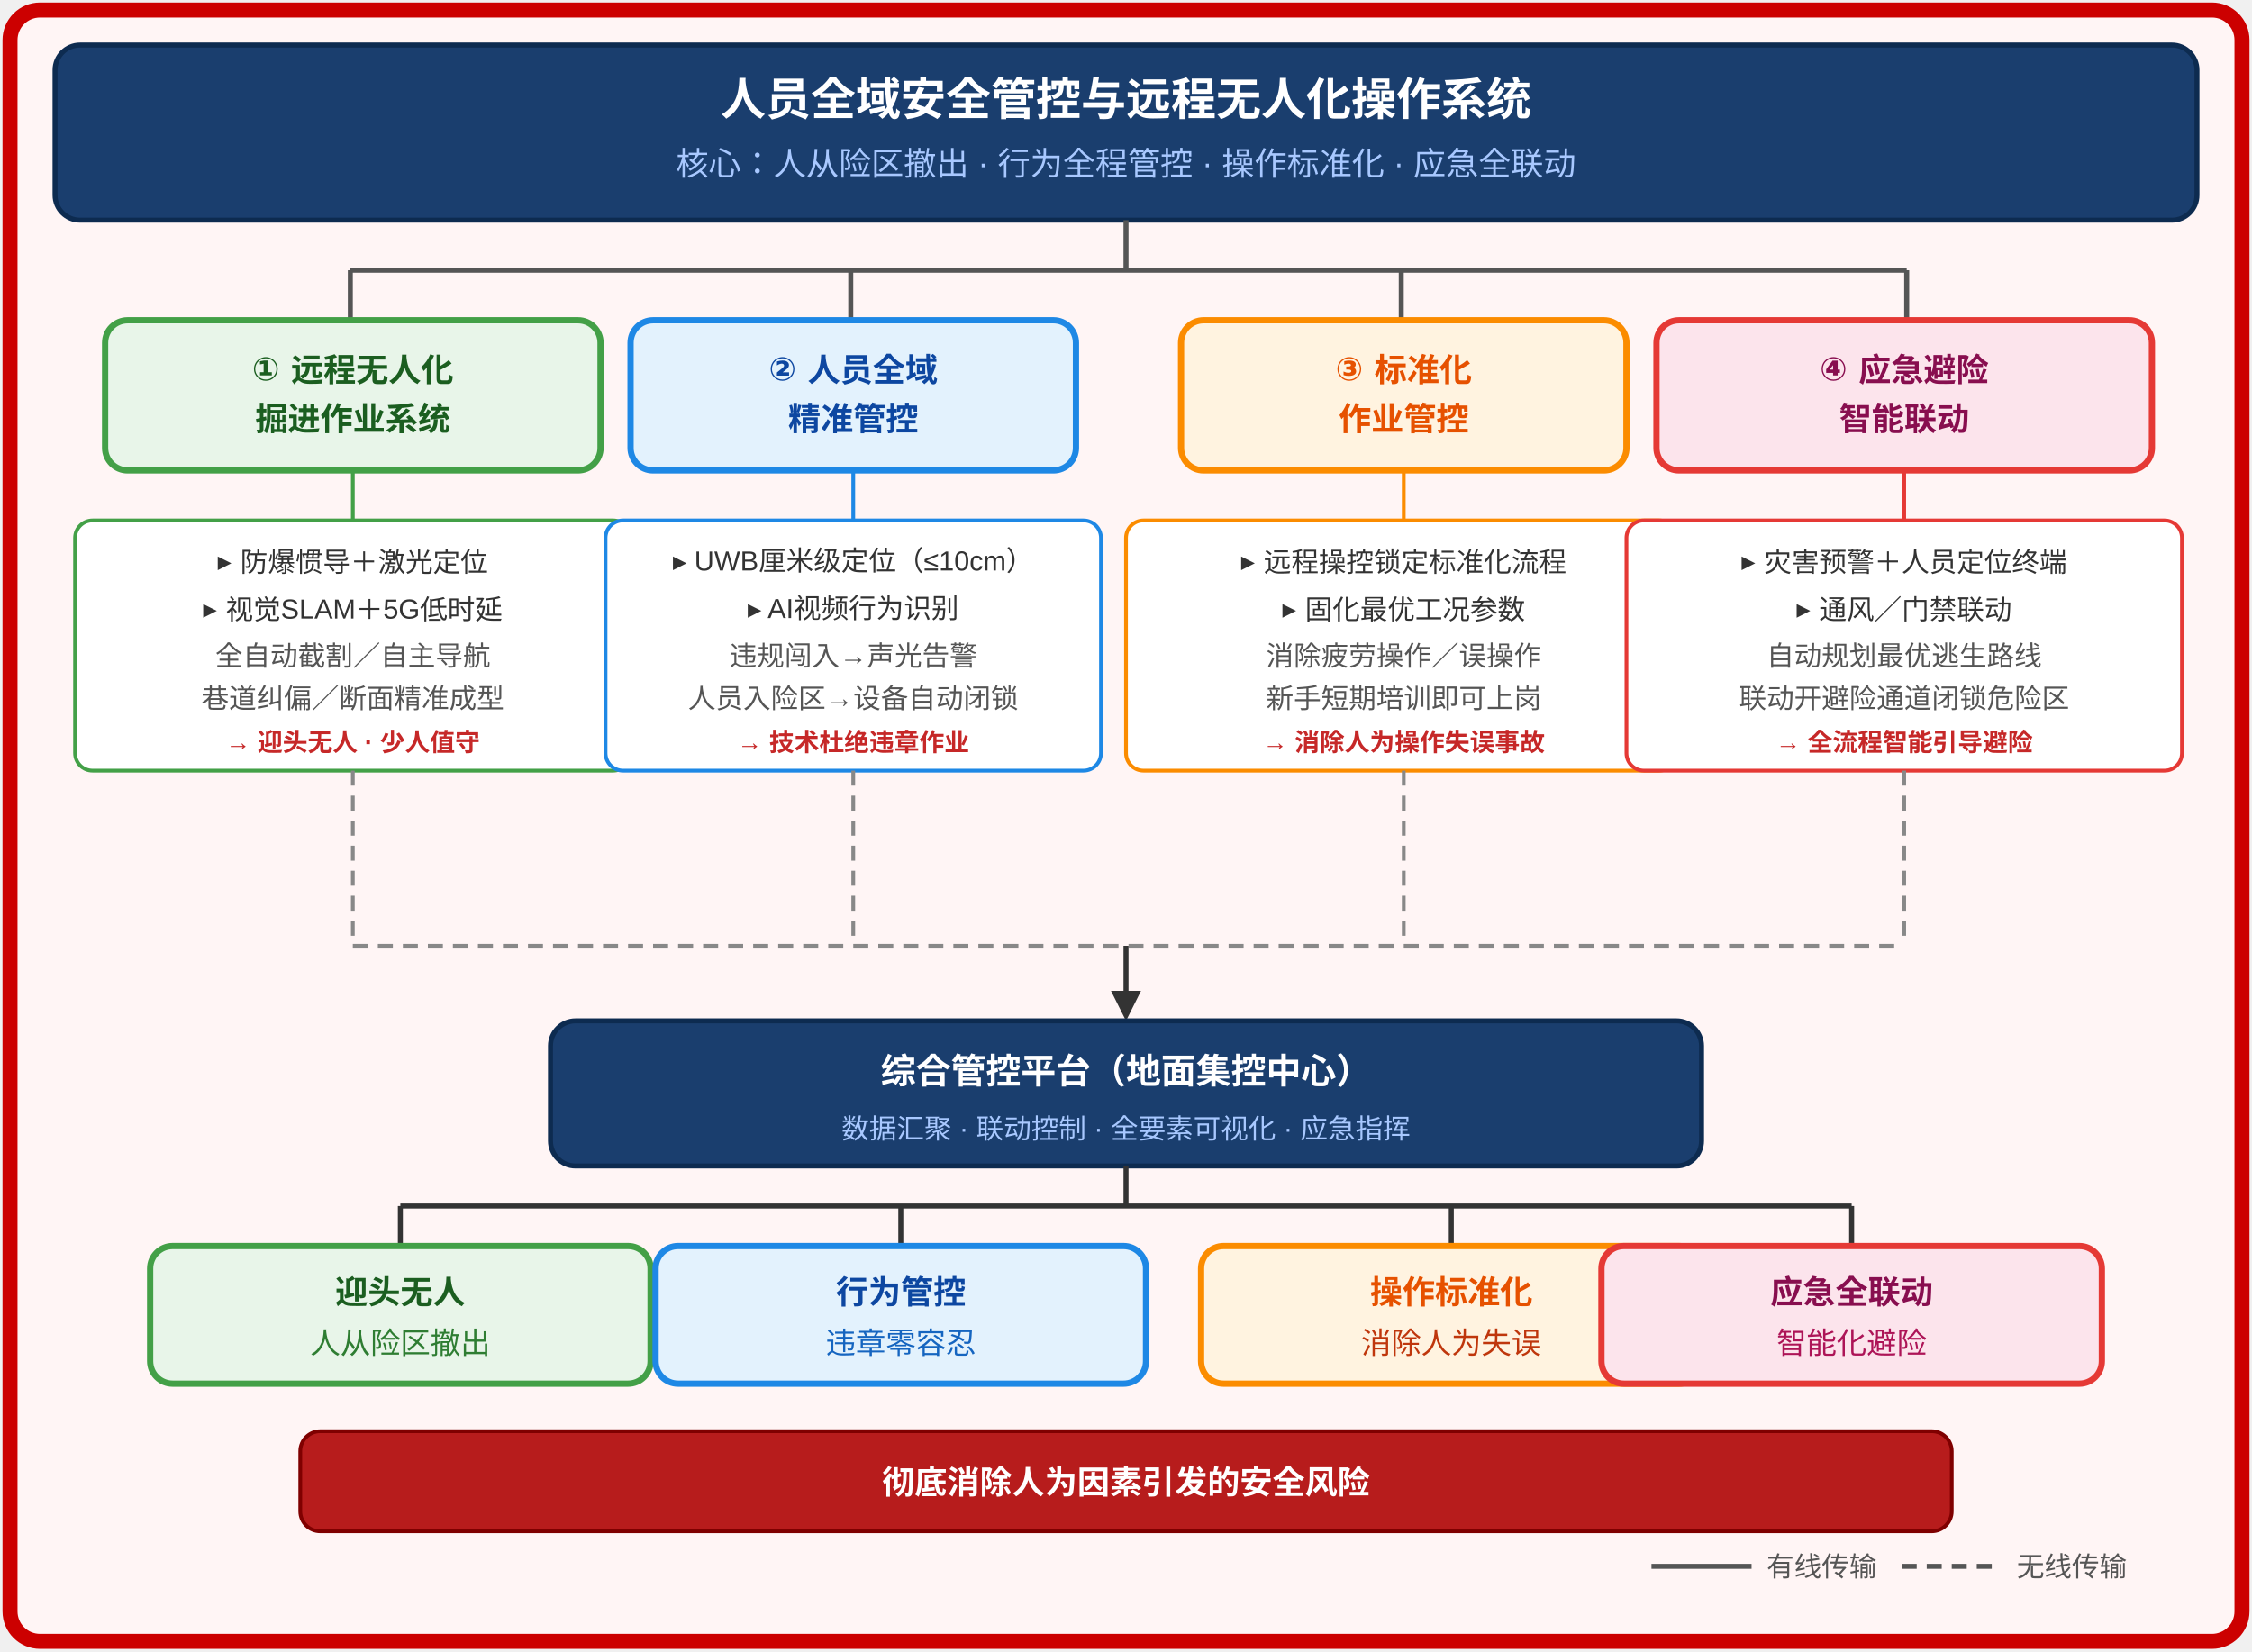
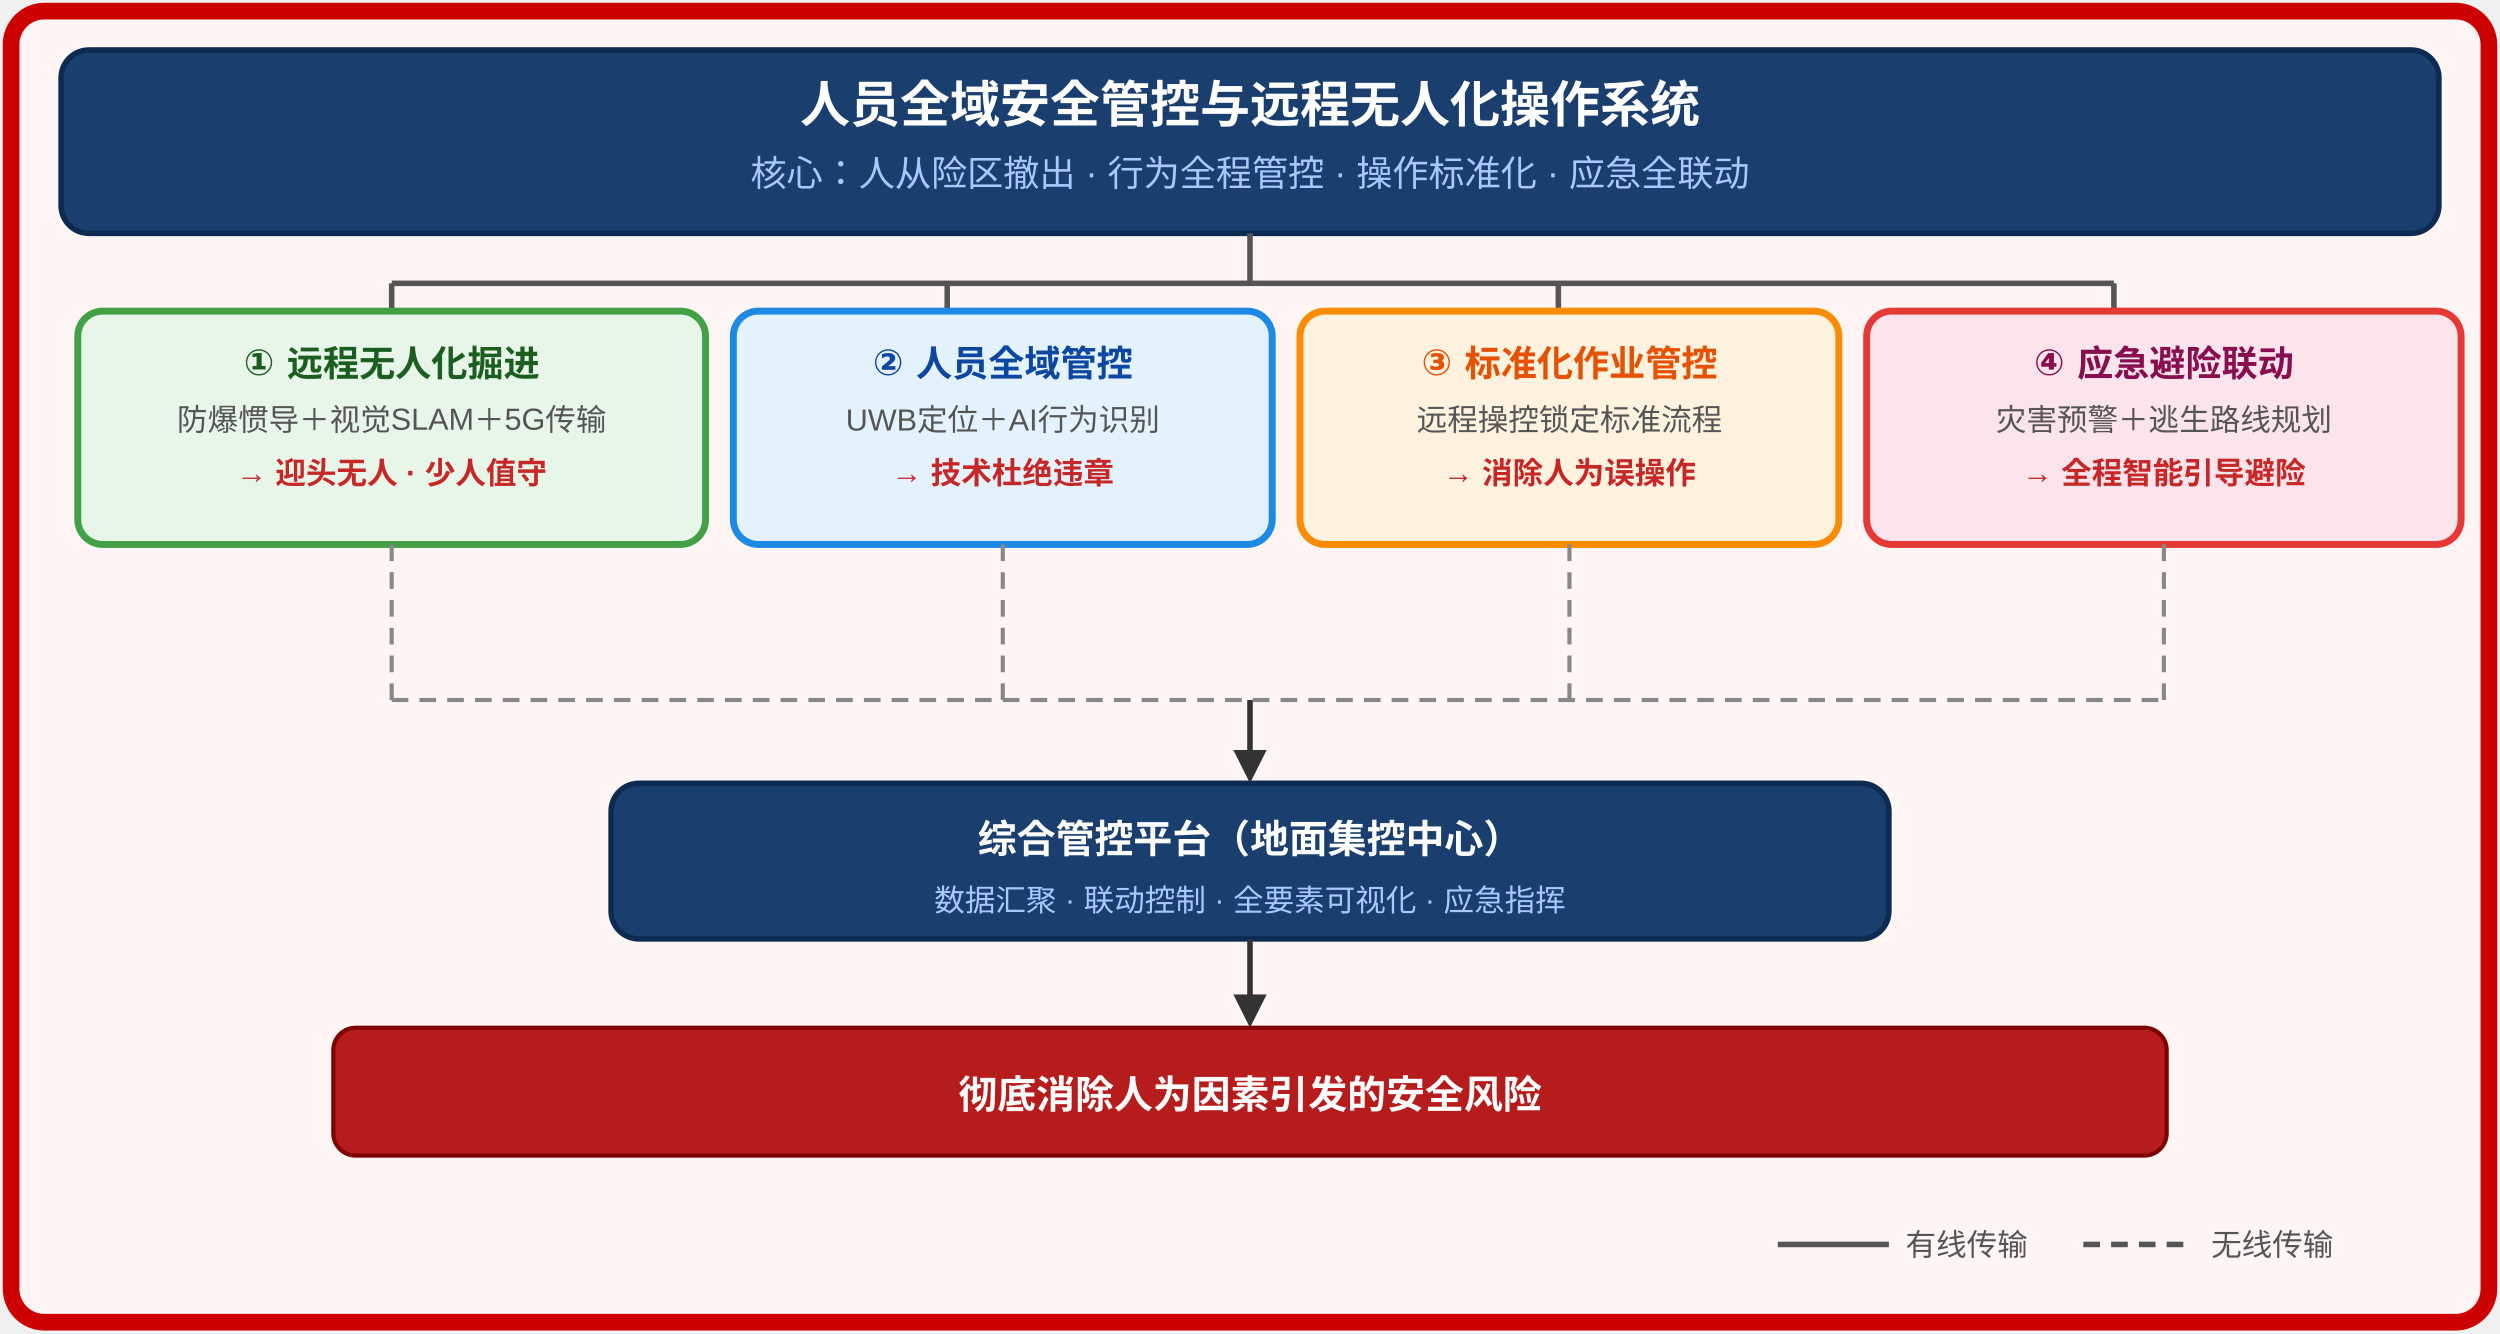
- <svg xmlns="http://www.w3.org/2000/svg" width="900" height="660" font-family="Microsoft YaHei, SimHei, Arial, sans-serif">
-   <rect x="4" y="4" width="892" height="652" rx="12" fill="#fff5f5" />
-   <rect x="4" y="4" width="892" height="652" rx="12" fill="none" stroke="#cc0000" stroke-width="6" />
-   <rect x="22" y="18" width="856" height="70" rx="10" fill="#1a3e6e" stroke="#0d2b50" stroke-width="2" />
-   <text x="450" y="46" text-anchor="middle" font-size="18" fill="white" font-weight="bold">人员全域安全管控与远程无人化操作系统</text>
-   <text x="450" y="70" text-anchor="middle" font-size="13" fill="#a8c8ff">核心：人从险区撤出 · 行为全程管控 · 操作标准化 · 应急全联动</text>
-   <line x1="450" y1="88" x2="450" y2="108" stroke="#555" stroke-width="2" />
-   <line x1="140" y1="108" x2="762" y2="108" stroke="#555" stroke-width="2" />
-   <line x1="140" y1="108" x2="140" y2="128" stroke="#555" stroke-width="2" />
-   <line x1="340" y1="108" x2="340" y2="128" stroke="#555" stroke-width="2" />
-   <line x1="560" y1="108" x2="560" y2="128" stroke="#555" stroke-width="2" />
-   <line x1="762" y1="108" x2="762" y2="128" stroke="#555" stroke-width="2" />
-   <rect x="42" y="128" width="198" height="60" rx="9" fill="#e8f5e9" stroke="#43a047" stroke-width="2.5" />
-   <text x="141" y="152" text-anchor="middle" font-size="13" fill="#1b5e20" font-weight="bold">① 远程无人化</text>
-   <text x="141" y="172" text-anchor="middle" font-size="13" fill="#1b5e20" font-weight="bold">掘进作业系统</text>
-   <rect x="252" y="128" width="178" height="60" rx="9" fill="#e3f2fd" stroke="#1e88e5" stroke-width="2.5" />
-   <text x="341" y="152" text-anchor="middle" font-size="13" fill="#0d47a1" font-weight="bold">② 人员全域</text>
-   <text x="341" y="172" text-anchor="middle" font-size="13" fill="#0d47a1" font-weight="bold">精准管控</text>
-   <rect x="472" y="128" width="178" height="60" rx="9" fill="#fff3e0" stroke="#fb8c00" stroke-width="2.5" />
-   <text x="561" y="152" text-anchor="middle" font-size="13" fill="#e65100" font-weight="bold">③ 标准化</text>
-   <text x="561" y="172" text-anchor="middle" font-size="13" fill="#e65100" font-weight="bold">作业管控</text>
-   <rect x="662" y="128" width="198" height="60" rx="9" fill="#fce4ec" stroke="#e53935" stroke-width="2.5" />
-   <text x="761" y="152" text-anchor="middle" font-size="13" fill="#880e4f" font-weight="bold">④ 应急避险</text>
-   <text x="761" y="172" text-anchor="middle" font-size="13" fill="#880e4f" font-weight="bold">智能联动</text>
-   <line x1="141" y1="188" x2="141" y2="208" stroke="#43a047" stroke-width="1.5" />
-   <rect x="30" y="208" width="222" height="100" rx="7" fill="white" stroke="#43a047" stroke-width="1.5" />
-   <text x="141" y="228" text-anchor="middle" font-size="11" fill="#333">▸ 防爆惯导＋激光定位</text>
-   <text x="141" y="247" text-anchor="middle" font-size="11" fill="#333">▸ 视觉SLAM＋5G低时延</text>
-   <text x="141" y="266" text-anchor="middle" font-size="11" fill="#555">全自动截割／自主导航</text>
-   <text x="141" y="283" text-anchor="middle" font-size="11" fill="#555">巷道纠偏／断面精准成型</text>
-   <text x="141" y="300" text-anchor="middle" font-size="10" fill="#c62828" font-weight="bold">→ 迎头无人 · 少人值守</text>
-   <line x1="341" y1="188" x2="341" y2="208" stroke="#1e88e5" stroke-width="1.5" />
-   <rect x="242" y="208" width="198" height="100" rx="7" fill="white" stroke="#1e88e5" stroke-width="1.5" />
-   <text x="341" y="228" text-anchor="middle" font-size="11" fill="#333">▸ UWB厘米级定位（≤10cm）</text>
-   <text x="341" y="247" text-anchor="middle" font-size="11" fill="#333">▸ AI视频行为识别</text>
-   <text x="341" y="266" text-anchor="middle" font-size="11" fill="#555">违规闯入→声光告警</text>
-   <text x="341" y="283" text-anchor="middle" font-size="11" fill="#555">人员入险区→设备自动闭锁</text>
-   <text x="341" y="300" text-anchor="middle" font-size="10" fill="#c62828" font-weight="bold">→ 技术杜绝违章作业</text>
-   <line x1="561" y1="188" x2="561" y2="208" stroke="#fb8c00" stroke-width="1.5" />
-   <rect x="450" y="208" width="220" height="100" rx="7" fill="white" stroke="#fb8c00" stroke-width="1.5" />
-   <text x="561" y="228" text-anchor="middle" font-size="11" fill="#333">▸ 远程操控锁定标准化流程</text>
-   <text x="561" y="247" text-anchor="middle" font-size="11" fill="#333">▸ 固化最优工况参数</text>
-   <text x="561" y="266" text-anchor="middle" font-size="11" fill="#555">消除疲劳操作／误操作</text>
-   <text x="561" y="283" text-anchor="middle" font-size="11" fill="#555">新手短期培训即可上岗</text>
-   <text x="561" y="300" text-anchor="middle" font-size="10" fill="#c62828" font-weight="bold">→ 消除人为操作失误事故</text>
-   <line x1="761" y1="188" x2="761" y2="208" stroke="#e53935" stroke-width="1.5" />
-   <rect x="650" y="208" width="222" height="100" rx="7" fill="white" stroke="#e53935" stroke-width="1.5" />
-   <text x="761" y="228" text-anchor="middle" font-size="11" fill="#333">▸ 灾害预警＋人员定位终端</text>
-   <text x="761" y="247" text-anchor="middle" font-size="11" fill="#333">▸ 通风／门禁联动</text>
-   <text x="761" y="266" text-anchor="middle" font-size="11" fill="#555">自动规划最优逃生路线</text>
-   <text x="761" y="283" text-anchor="middle" font-size="11" fill="#555">联动开避险通道闭锁危险区</text>
-   <text x="761" y="300" text-anchor="middle" font-size="10" fill="#c62828" font-weight="bold">→ 全流程智能引导避险</text>
-   <line x1="141" y1="308" x2="141" y2="378" stroke="#888" stroke-width="1.5" stroke-dasharray="6,4" />
-   <line x1="341" y1="308" x2="341" y2="378" stroke="#888" stroke-width="1.5" stroke-dasharray="6,4" />
-   <line x1="561" y1="308" x2="561" y2="378" stroke="#888" stroke-width="1.5" stroke-dasharray="6,4" />
-   <line x1="761" y1="308" x2="761" y2="378" stroke="#888" stroke-width="1.5" stroke-dasharray="6,4" />
-   <line x1="141" y1="378" x2="761" y2="378" stroke="#888" stroke-width="1.5" stroke-dasharray="6,4" />
-   <line x1="450" y1="378" x2="450" y2="398" stroke="#333" stroke-width="2" />
-   <polygon points="444,396 456,396 450,408" fill="#333" />
-   <rect x="220" y="408" width="460" height="58" rx="10" fill="#1a3e6e" stroke="#0d2b50" stroke-width="2" />
-   <text x="450" y="433" text-anchor="middle" font-size="14" fill="white" font-weight="bold">综合管控平台（地面集控中心）</text>
-   <text x="450" y="455" text-anchor="middle" font-size="11" fill="#a8c8ff">数据汇聚 · 联动控制 · 全要素可视化 · 应急指挥</text>
-   <line x1="450" y1="466" x2="450" y2="482" stroke="#333" stroke-width="2" />
-   <line x1="160" y1="482" x2="740" y2="482" stroke="#333" stroke-width="2" />
-   <line x1="160" y1="482" x2="160" y2="498" stroke="#333" stroke-width="2" />
-   <line x1="360" y1="482" x2="360" y2="498" stroke="#333" stroke-width="2" />
-   <line x1="580" y1="482" x2="580" y2="498" stroke="#333" stroke-width="2" />
-   <line x1="740" y1="482" x2="740" y2="498" stroke="#333" stroke-width="2" />
-   <rect x="60" y="498" width="200" height="55" rx="9" fill="#e8f5e9" stroke="#43a047" stroke-width="2.5" />
-   <text x="160" y="521" text-anchor="middle" font-size="13" fill="#1b5e20" font-weight="bold">迎头无人</text>
-   <text x="160" y="541" text-anchor="middle" font-size="12" fill="#2e7d32">人从险区撤出</text>
-   <rect x="262" y="498" width="196" height="55" rx="9" fill="#e3f2fd" stroke="#1e88e5" stroke-width="2.5" />
-   <text x="360" y="521" text-anchor="middle" font-size="13" fill="#0d47a1" font-weight="bold">行为管控</text>
-   <text x="360" y="541" text-anchor="middle" font-size="12" fill="#1565c0">违章零容忍</text>
-   <rect x="480" y="498" width="200" height="55" rx="9" fill="#fff3e0" stroke="#fb8c00" stroke-width="2.5" />
-   <text x="580" y="521" text-anchor="middle" font-size="13" fill="#e65100" font-weight="bold">操作标准化</text>
-   <text x="580" y="541" text-anchor="middle" font-size="12" fill="#bf360c">消除人为失误</text>
-   <rect x="640" y="498" width="200" height="55" rx="9" fill="#fce4ec" stroke="#e53935" stroke-width="2.5" />
-   <text x="740" y="521" text-anchor="middle" font-size="13" fill="#880e4f" font-weight="bold">应急全联动</text>
-   <text x="740" y="541" text-anchor="middle" font-size="12" fill="#ad1457">智能化避险</text>
-   <rect x="120" y="572" width="660" height="40" rx="8" fill="#b71c1c" stroke="#7f0000" stroke-width="1.5" />
-   <text x="450" y="597" text-anchor="middle" font-size="13" fill="white" font-weight="bold">彻底消除人为因素引发的安全风险</text>
-   <line x1="660" y1="626" x2="700" y2="626" stroke="#555" stroke-width="2" />
-   <text x="706" y="630" font-size="11" fill="#555">有线传输</text>
-   <line x1="760" y1="626" x2="800" y2="626" stroke="#555" stroke-width="2" stroke-dasharray="6,4" />
-   <text x="806" y="630" font-size="11" fill="#555">无线传输</text>
+ <svg xmlns="http://www.w3.org/2000/svg" width="900" height="480" font-family="Microsoft YaHei, SimHei, Arial, sans-serif">
+   <rect x="4" y="4" width="892" height="472" rx="12" fill="#fff5f5" />
+   <rect x="4" y="4" width="892" height="472" rx="12" fill="none" stroke="#cc0000" stroke-width="6" />
+   <rect x="22" y="18" width="856" height="66" rx="10" fill="#1a3e6e" stroke="#0d2b50" stroke-width="2" />
+   <text x="450" y="44" text-anchor="middle" font-size="18" fill="white" font-weight="bold">人员全域安全管控与远程无人化操作系统</text>
+   <text x="450" y="67" text-anchor="middle" font-size="13" fill="#a8c8ff">核心：人从险区撤出 · 行为全程管控 · 操作标准化 · 应急全联动</text>
+   <line x1="450" y1="84" x2="450" y2="102" stroke="#555" stroke-width="2" />
+   <line x1="141" y1="102" x2="761" y2="102" stroke="#555" stroke-width="2" />
+   <line x1="141" y1="102" x2="141" y2="112" stroke="#555" stroke-width="2" />
+   <line x1="341" y1="102" x2="341" y2="112" stroke="#555" stroke-width="2" />
+   <line x1="561" y1="102" x2="561" y2="112" stroke="#555" stroke-width="2" />
+   <line x1="761" y1="102" x2="761" y2="112" stroke="#555" stroke-width="2" />
+   <rect x="28" y="112" width="226" height="84" rx="9" fill="#e8f5e9" stroke="#43a047" stroke-width="2.5" />
+   <text x="141" y="135" text-anchor="middle" font-size="13" fill="#1b5e20" font-weight="bold">① 远程无人化掘进</text>
+   <text x="141" y="155" text-anchor="middle" font-size="11" fill="#555">防爆惯导＋视觉SLAM＋5G传输</text>
+   <text x="141" y="174" text-anchor="middle" font-size="11" fill="#c62828" font-weight="bold">→ 迎头无人 · 少人值守</text>
+   <rect x="264" y="112" width="194" height="84" rx="9" fill="#e3f2fd" stroke="#1e88e5" stroke-width="2.5" />
+   <text x="361" y="135" text-anchor="middle" font-size="13" fill="#0d47a1" font-weight="bold">② 人员全域管控</text>
+   <text x="361" y="155" text-anchor="middle" font-size="11" fill="#555">UWB定位＋AI行为识别</text>
+   <text x="361" y="174" text-anchor="middle" font-size="11" fill="#c62828" font-weight="bold">→ 技术杜绝违章</text>
+   <rect x="468" y="112" width="194" height="84" rx="9" fill="#fff3e0" stroke="#fb8c00" stroke-width="2.5" />
+   <text x="565" y="135" text-anchor="middle" font-size="13" fill="#e65100" font-weight="bold">③ 标准化作业管控</text>
+   <text x="565" y="155" text-anchor="middle" font-size="11" fill="#555">远程操控锁定标准流程</text>
+   <text x="565" y="174" text-anchor="middle" font-size="11" fill="#c62828" font-weight="bold">→ 消除人为误操作</text>
+   <rect x="672" y="112" width="214" height="84" rx="9" fill="#fce4ec" stroke="#e53935" stroke-width="2.5" />
+   <text x="779" y="135" text-anchor="middle" font-size="13" fill="#880e4f" font-weight="bold">④ 应急避险联动</text>
+   <text x="779" y="155" text-anchor="middle" font-size="11" fill="#555">灾害预警＋逃生路线规划</text>
+   <text x="779" y="174" text-anchor="middle" font-size="11" fill="#c62828" font-weight="bold">→ 全程智能引导避险</text>
+   <line x1="141" y1="196" x2="141" y2="252" stroke="#888" stroke-width="1.5" stroke-dasharray="6,4" />
+   <line x1="361" y1="196" x2="361" y2="252" stroke="#888" stroke-width="1.5" stroke-dasharray="6,4" />
+   <line x1="565" y1="196" x2="565" y2="252" stroke="#888" stroke-width="1.5" stroke-dasharray="6,4" />
+   <line x1="779" y1="196" x2="779" y2="252" stroke="#888" stroke-width="1.5" stroke-dasharray="6,4" />
+   <line x1="141" y1="252" x2="779" y2="252" stroke="#888" stroke-width="1.5" stroke-dasharray="6,4" />
+   <line x1="450" y1="252" x2="450" y2="272" stroke="#333" stroke-width="2" />
+   <polygon points="444,270 456,270 450,282" fill="#333" />
+   <rect x="220" y="282" width="460" height="56" rx="10" fill="#1a3e6e" stroke="#0d2b50" stroke-width="2" />
+   <text x="450" y="307" text-anchor="middle" font-size="14" fill="white" font-weight="bold">综合管控平台（地面集控中心）</text>
+   <text x="450" y="328" text-anchor="middle" font-size="11" fill="#a8c8ff">数据汇聚 · 联动控制 · 全要素可视化 · 应急指挥</text>
+   <line x1="450" y1="338" x2="450" y2="360" stroke="#333" stroke-width="2" />
+   <polygon points="444,358 456,358 450,370" fill="#333" />
+   <rect x="120" y="370" width="660" height="46" rx="8" fill="#b71c1c" stroke="#7f0000" stroke-width="1.5" />
+   <text x="450" y="399" text-anchor="middle" font-size="14" fill="white" font-weight="bold">彻底消除人为因素引发的安全风险</text>
+   <line x1="640" y1="448" x2="680" y2="448" stroke="#555" stroke-width="2" />
+   <text x="686" y="452" font-size="11" fill="#555">有线传输</text>
+   <line x1="750" y1="448" x2="790" y2="448" stroke="#555" stroke-width="2" stroke-dasharray="6,4" />
+   <text x="796" y="452" font-size="11" fill="#555">无线传输</text>
</svg>
